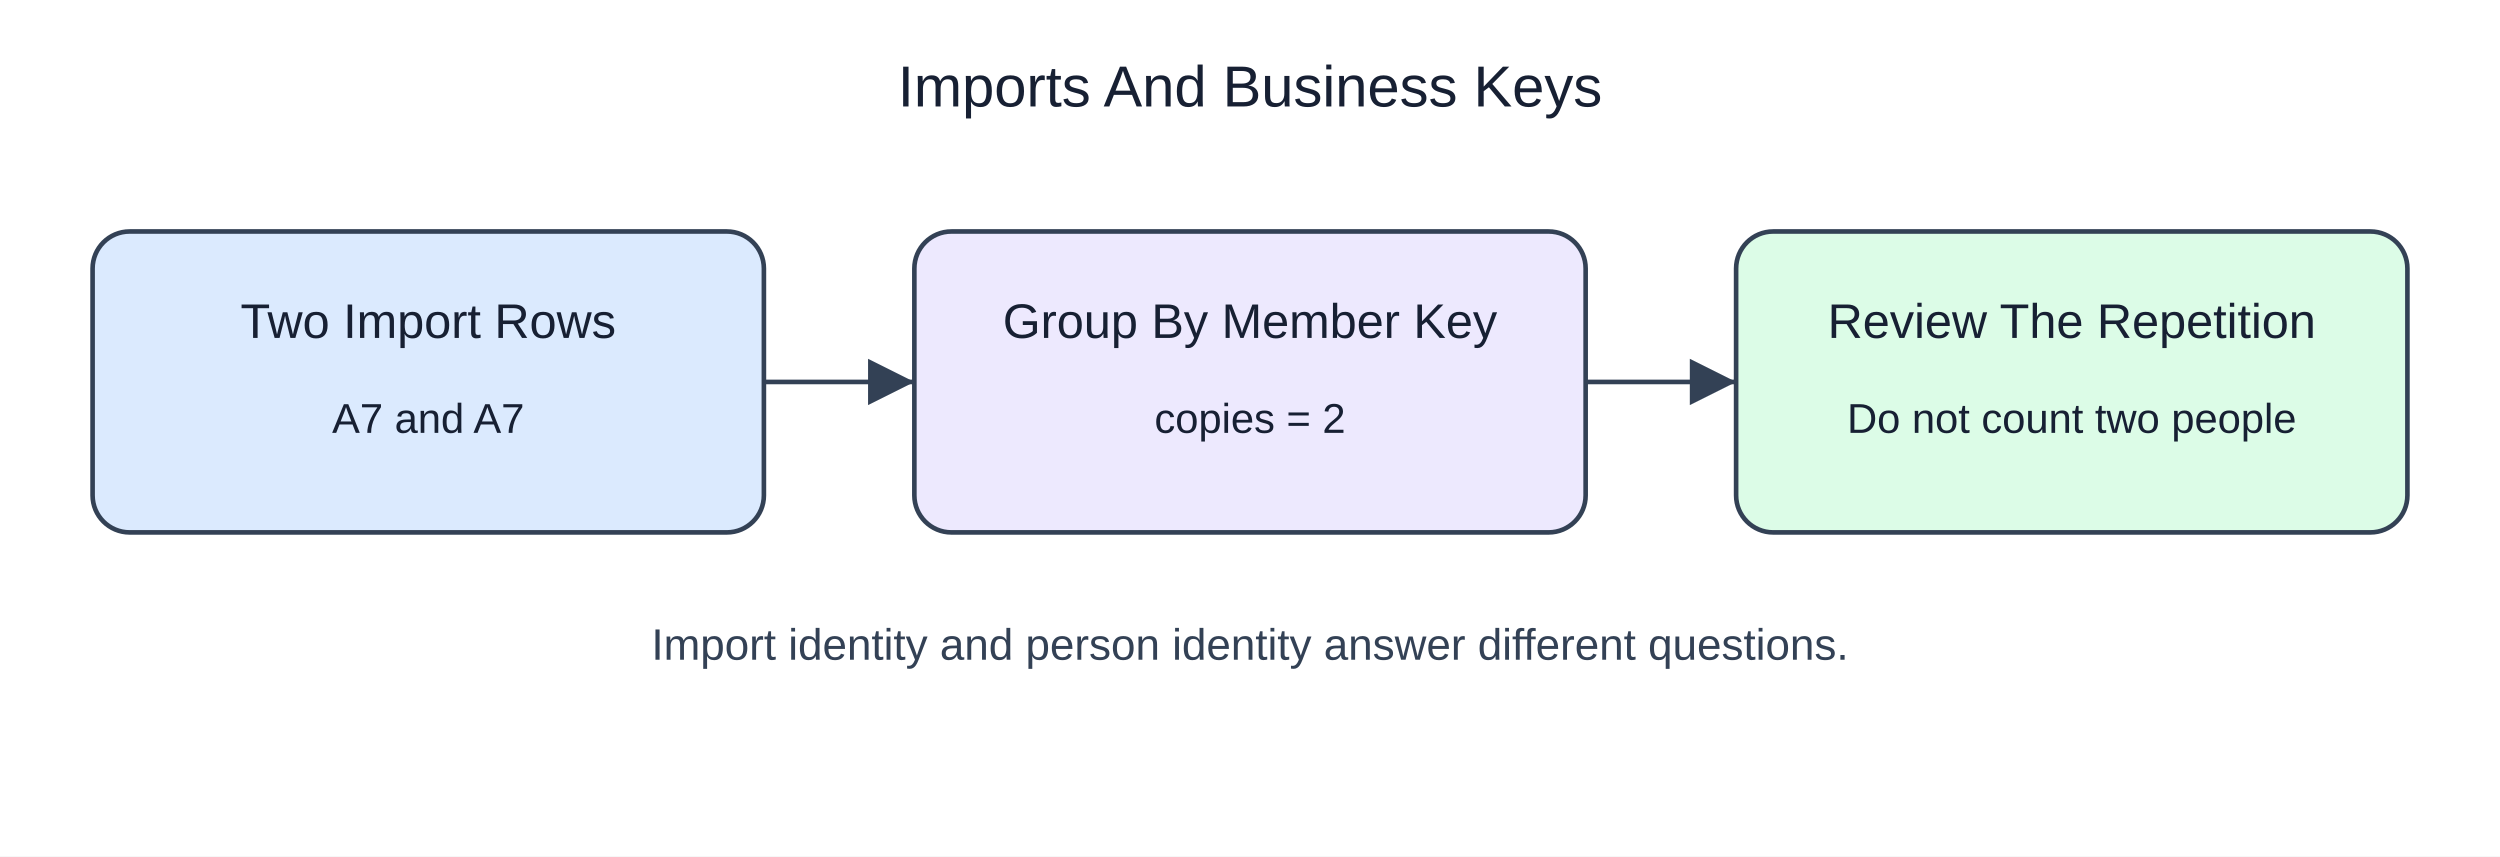
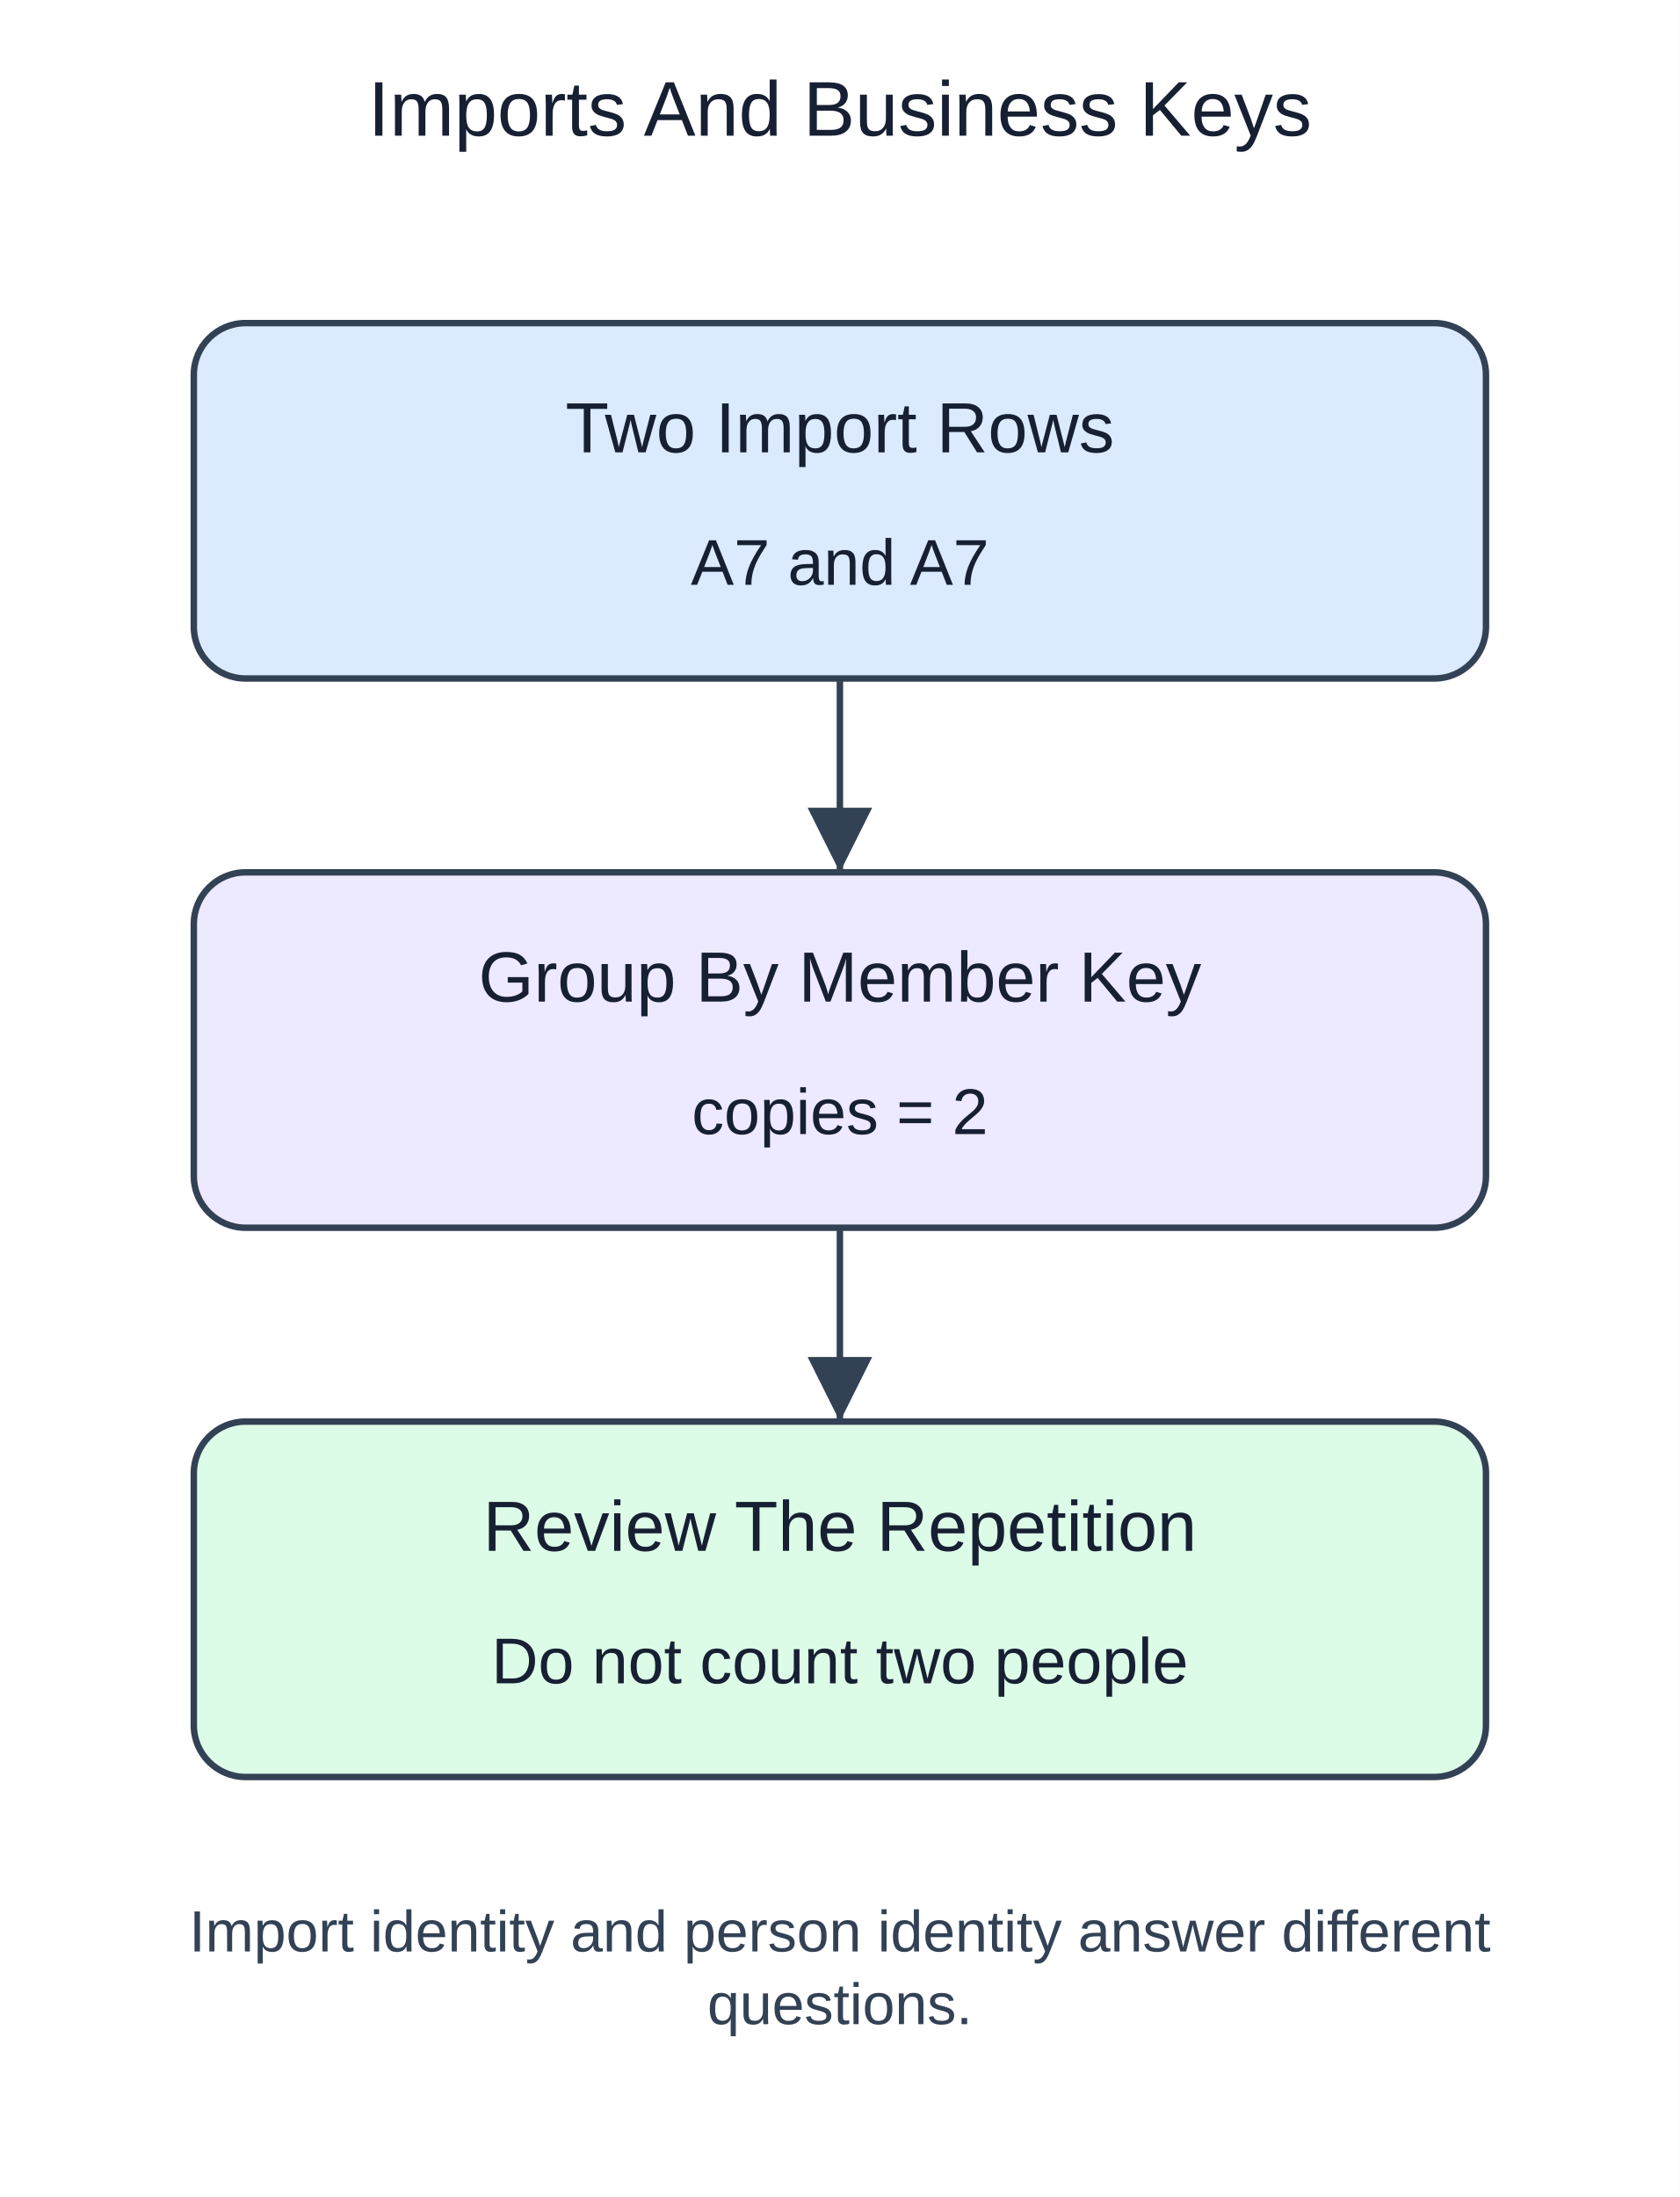
- <svg xmlns="http://www.w3.org/2000/svg" width="1080" height="370" viewBox="0 0 1080 370" role="img" aria-labelledby="title desc">
-   <rect width="1080" height="370" fill="#ffffff" />
+ <svg xmlns="http://www.w3.org/2000/svg" width="520" height="680" viewBox="0 0 520 680" role="img" aria-labelledby="title desc">
+   <rect width="520" height="680" fill="#ffffff" />
  <defs>
    <marker id="arrow" markerWidth="10" markerHeight="10" refX="10" refY="5" orient="auto">
      <path d="M0,0 L10,5 L0,10 Z" fill="#334155" />
    </marker>
  </defs>
-   <text x="540" y="46" text-anchor="middle" font-family="Arial, sans-serif" font-size="25" fill="#172033">Imports And Business Keys</text>
-   <rect x="40" y="100" width="290" height="130" rx="16" fill="#dbeafe" stroke="#334155" stroke-width="2" />
-   <text x="185" y="146" text-anchor="middle" font-family="Arial, sans-serif" font-size="21" fill="#172033">Two Import Rows</text>
-   <text x="185" y="187" text-anchor="middle" font-family="Arial, sans-serif" font-size="18" fill="#172033">A7 and A7</text>
-   <path d="M330,165 H395" fill="none" stroke="#334155" stroke-width="2" marker-end="url(#arrow)" />
-   <rect x="395" y="100" width="290" height="130" rx="16" fill="#ede9fe" stroke="#334155" stroke-width="2" />
-   <text x="540" y="146" text-anchor="middle" font-family="Arial, sans-serif" font-size="21" fill="#172033">Group By Member Key</text>
-   <text x="540" y="187" text-anchor="middle" font-family="Arial, sans-serif" font-size="18" fill="#172033">copies = 2</text>
-   <path d="M685,165 H750" fill="none" stroke="#334155" stroke-width="2" marker-end="url(#arrow)" />
-   <rect x="750" y="100" width="290" height="130" rx="16" fill="#dcfce7" stroke="#334155" stroke-width="2" />
-   <text x="895" y="146" text-anchor="middle" font-family="Arial, sans-serif" font-size="21" fill="#172033">Review The Repetition</text>
-   <text x="895" y="187" text-anchor="middle" font-family="Arial, sans-serif" font-size="18" fill="#172033">Do not count two people</text>
-   <text x="540" y="285" text-anchor="middle" font-family="Arial, sans-serif" font-size="19" fill="#334155">Import identity and person identity answer different questions.</text>
+   <text x="260" y="42" text-anchor="middle" font-family="Arial, sans-serif" font-size="24" fill="#172033">Imports And Business Keys</text>
+   <rect x="60" y="100" width="400" height="110" rx="16" fill="#dbeafe" stroke="#334155" stroke-width="2" />
+   <text x="260" y="140" text-anchor="middle" font-family="Arial, sans-serif" font-size="22" fill="#172033">Two Import Rows</text>
+   <text x="260" y="181" text-anchor="middle" font-family="Arial, sans-serif" font-size="20" fill="#172033">A7 and A7</text>
+   <path d="M260,210 V270" fill="none" stroke="#334155" stroke-width="2" marker-end="url(#arrow)" />
+   <rect x="60" y="270" width="400" height="110" rx="16" fill="#ede9fe" stroke="#334155" stroke-width="2" />
+   <text x="260" y="310" text-anchor="middle" font-family="Arial, sans-serif" font-size="22" fill="#172033">Group By Member Key</text>
+   <text x="260" y="351" text-anchor="middle" font-family="Arial, sans-serif" font-size="20" fill="#172033">copies = 2</text>
+   <path d="M260,380 V440" fill="none" stroke="#334155" stroke-width="2" marker-end="url(#arrow)" />
+   <rect x="60" y="440" width="400" height="110" rx="16" fill="#dcfce7" stroke="#334155" stroke-width="2" />
+   <text x="260" y="480" text-anchor="middle" font-family="Arial, sans-serif" font-size="22" fill="#172033">Review The Repetition</text>
+   <text x="260" y="521" text-anchor="middle" font-family="Arial, sans-serif" font-size="20" fill="#172033">Do not count two people</text>
+   <text x="260" y="604" text-anchor="middle" font-family="Arial, sans-serif" font-size="18" fill="#334155">Import identity and person identity answer different</text>
+   <text x="260" y="626.5" text-anchor="middle" font-family="Arial, sans-serif" font-size="18" fill="#334155">questions.</text>
</svg>
